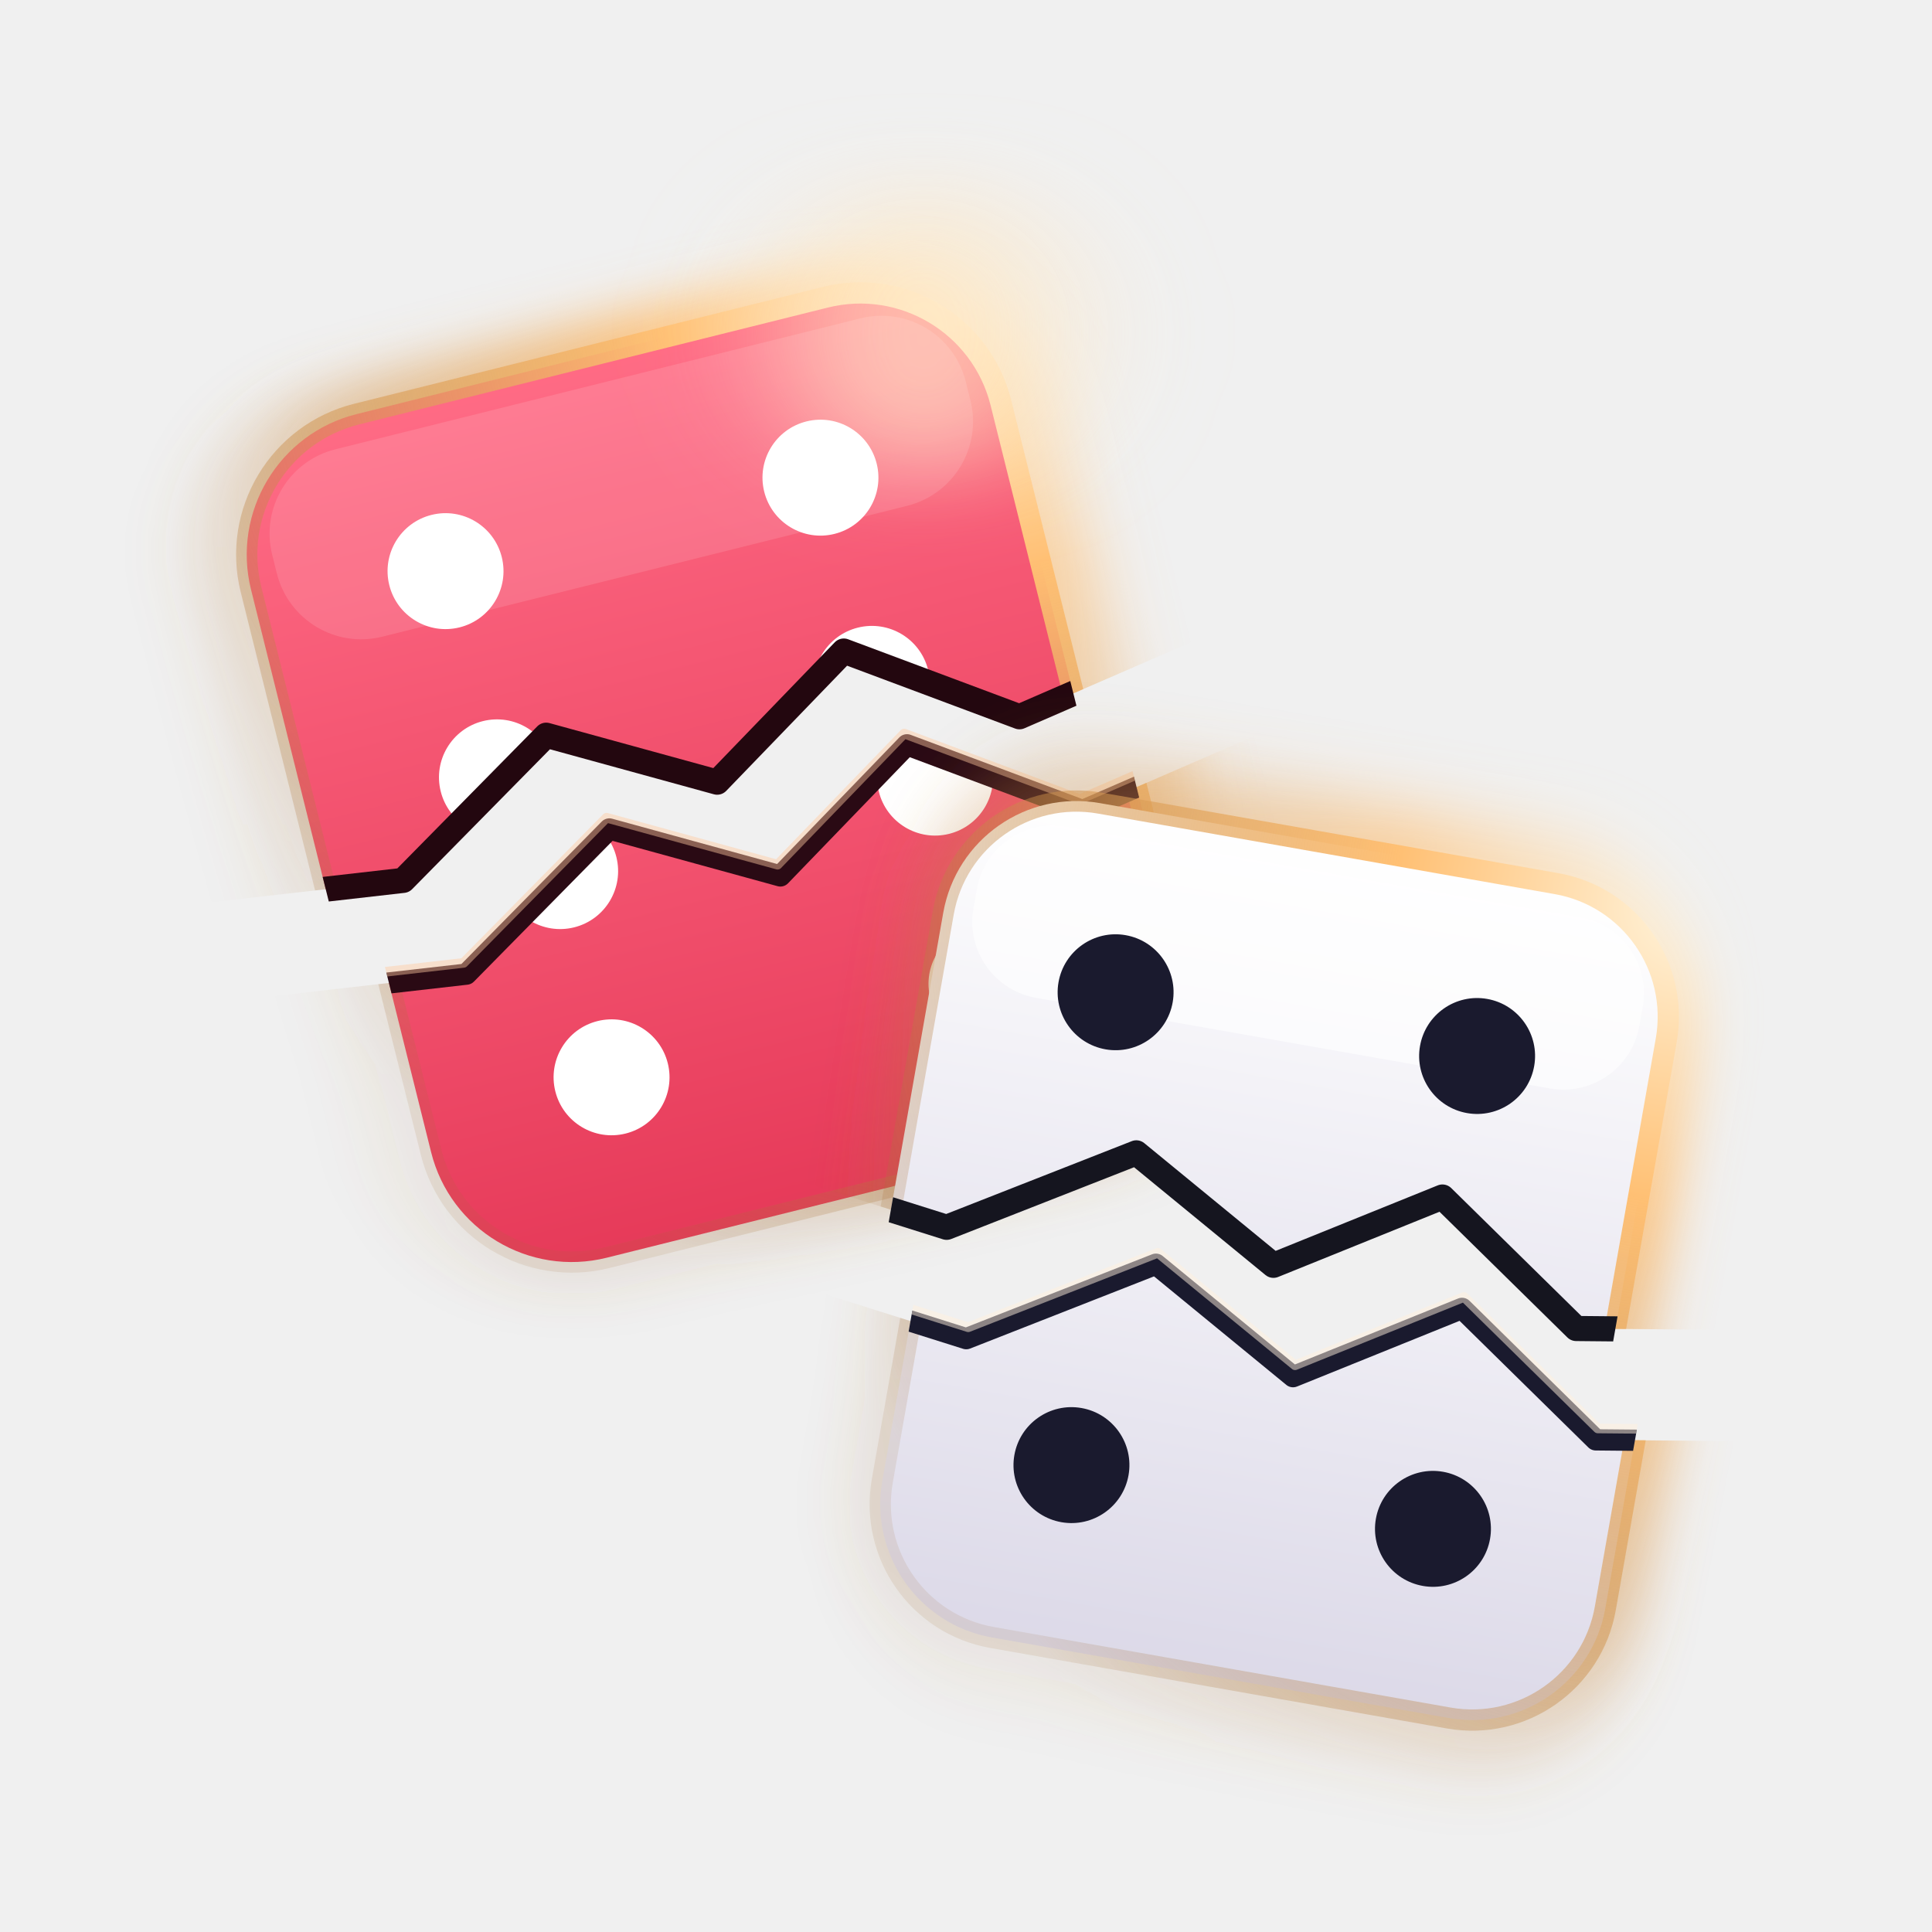
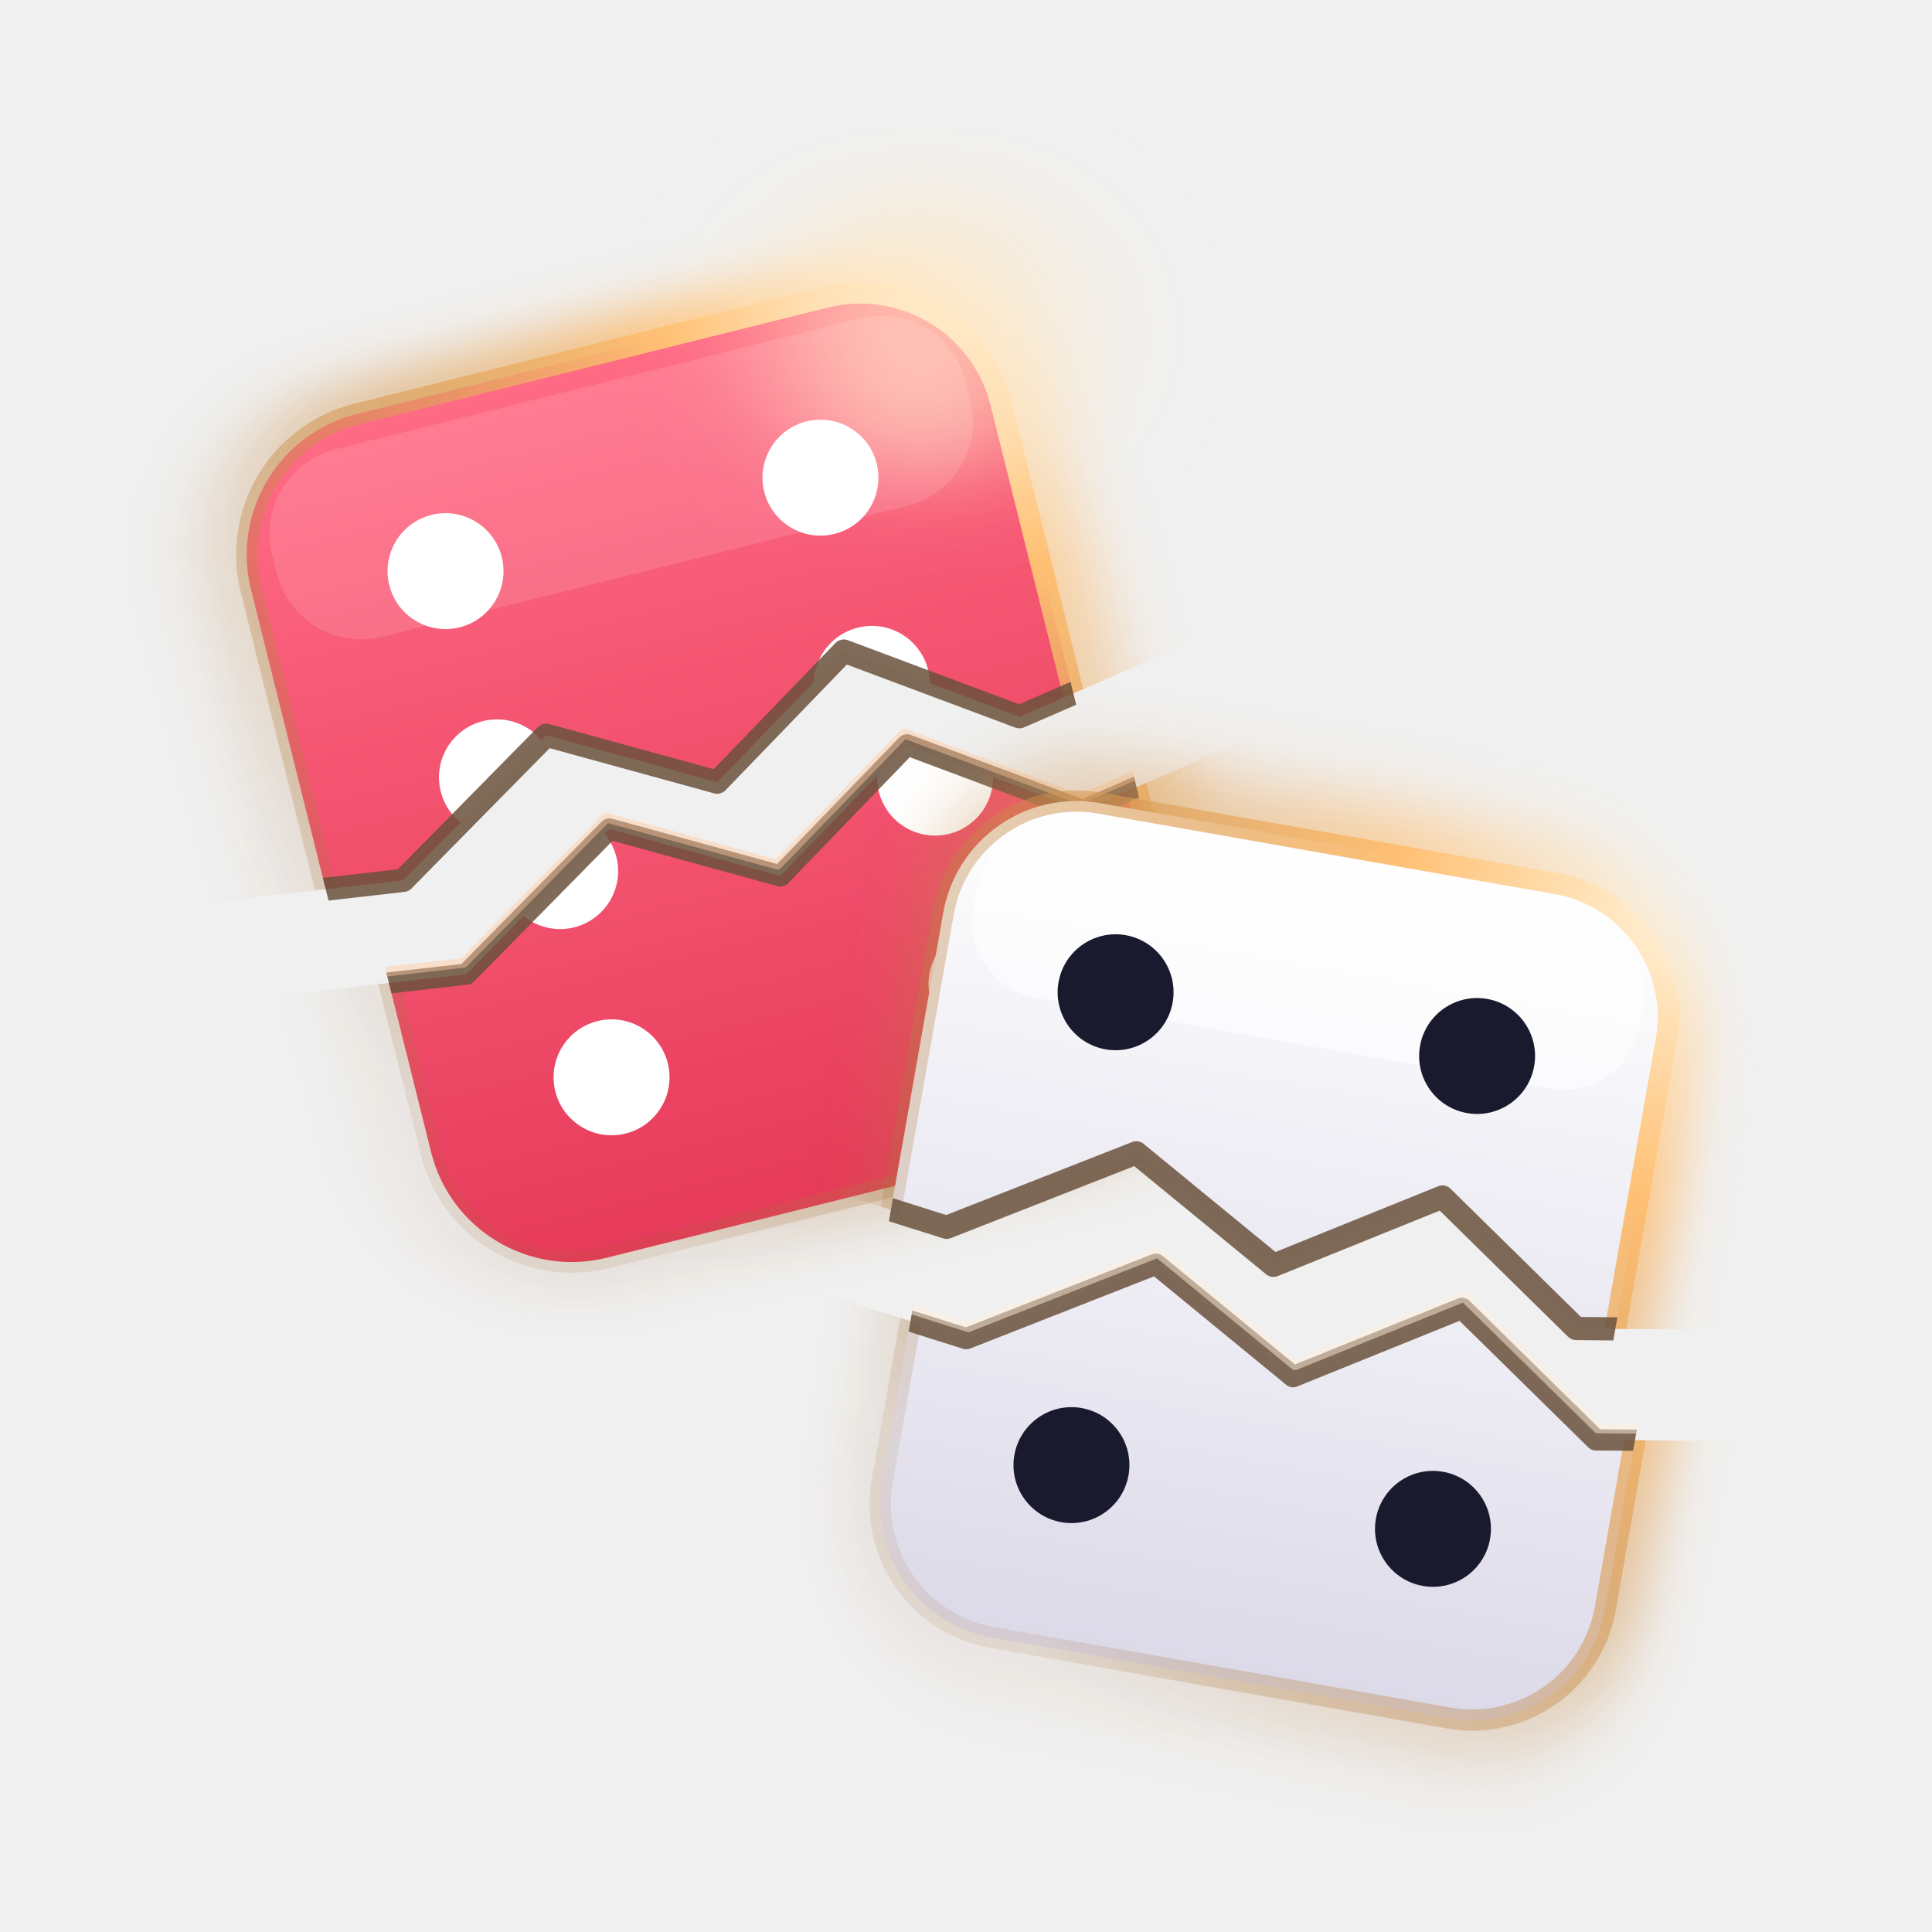
<svg xmlns="http://www.w3.org/2000/svg" viewBox="0 0 200 200" role="img" aria-label="Tensies — broken">
  <defs>
    <filter id="w-glow" x="-50%" y="-50%" width="200%" height="200%">
      <feGaussianBlur stdDeviation="6" />
    </filter>
    <filter id="w-rim" x="-60%" y="-60%" width="220%" height="220%">
      <feGaussianBlur stdDeviation="3.5" />
    </filter>
    <radialGradient id="w-rimg" cx="1" cy="0" r="1.25">
      <stop offset="0" stop-color="#fff4dc" />
      <stop offset="0.32" stop-color="#ffc074" />
      <stop offset="0.7" stop-color="#cf924c" stop-opacity="0.5" />
      <stop offset="1" stop-color="#9c6a35" stop-opacity="0.12" />
    </radialGradient>
    <linearGradient id="l-pink" x1="0" y1="0" x2="0" y2="1">
      <stop offset="0" stop-color="#ff6b85" />
      <stop offset="1" stop-color="#e63a59" />
    </linearGradient>
    <linearGradient id="l-white" x1="0" y1="0" x2="0" y2="1">
      <stop offset="0" stop-color="#ffffff" />
      <stop offset="1" stop-color="#dcd9e8" />
    </linearGradient>
    <clipPath id="l-top">
      <path d="M-70,-80 L70,-80 L70,1 L34,7 L18,-4 L2,6 L-14,-3 L-32,8 L-70,3 Z" />
    </clipPath>
    <clipPath id="l-bot">
      <path d="M-70,80 L70,80 L70,1 L34,7 L18,-4 L2,6 L-14,-3 L-32,8 L-70,3 Z" />
    </clipPath>
    <clipPath id="l-die-p">
      <rect x="-40" y="-40" width="80" height="80" rx="15" />
    </clipPath>
    <clipPath id="l-die-w">
      <rect x="-38" y="-38" width="76" height="76" rx="14" />
    </clipPath>
  </defs>
  <g transform="translate(74 80) rotate(-14)">
    <g transform="translate(-2 -5)">
      <g clip-path="url(#l-top)">
        <rect x="-40" y="-40" width="80" height="80" rx="15" fill="none" stroke="url(#w-rimg)" stroke-width="6.5" filter="url(#w-rim)" />
        <rect x="-40" y="-40" width="80" height="80" rx="15" fill="url(#l-pink)" stroke="url(#w-rimg)" stroke-width="2.2" />
        <circle cx="34" cy="-34" r="15" fill="#ffe7c2" opacity="0.65" filter="url(#w-glow)" />
        <rect x="-37" y="-37" width="74" height="20" rx="9" fill="#ffffff" opacity="0.12" />
        <circle cx="-20" cy="-22" r="6" fill="#fff" />
        <circle cx="-20" cy="0" r="6" fill="#fff" />
        <circle cx="-20" cy="22" r="6" fill="#fff" />
        <circle cx="20" cy="-22" r="6" fill="#fff" />
        <circle cx="20" cy="0" r="6" fill="#fff" />
        <circle cx="20" cy="22" r="6" fill="#fff" />
      </g>
      <g clip-path="url(#l-die-p)">
-         <path d="M70,1 L34,7 L18,-4 L2,6 L-14,-3 L-32,8 L-70,3" fill="none" stroke="#23070f" stroke-width="2.6" stroke-linejoin="round" />
+         <path d="M70,1 L34,7 L18,-4 L2,6 L-14,-3 L-32,8 L-70,3" fill="none" stroke="#6a513c" stroke-width="2.4" stroke-linejoin="round" opacity="0.85" />
      </g>
    </g>
    <g transform="translate(2 6)">
      <g clip-path="url(#l-bot)">
        <rect x="-40" y="-40" width="80" height="80" rx="15" fill="none" stroke="url(#w-rimg)" stroke-width="6.5" filter="url(#w-rim)" />
        <rect x="-40" y="-40" width="80" height="80" rx="15" fill="url(#l-pink)" stroke="url(#w-rimg)" stroke-width="2.2" />
        <circle cx="-20" cy="-22" r="6" fill="#fff" />
        <circle cx="-20" cy="0" r="6" fill="#fff" />
        <circle cx="-20" cy="22" r="6" fill="#fff" />
        <circle cx="20" cy="-22" r="6" fill="#fff" />
        <circle cx="20" cy="0" r="6" fill="#fff" />
        <circle cx="20" cy="22" r="6" fill="#fff" />
      </g>
      <g clip-path="url(#l-die-p)">
-         <path d="M70,1 L34,7 L18,-4 L2,6 L-14,-3 L-32,8 L-70,3" fill="none" stroke="#2a0a14" stroke-width="2.2" stroke-linejoin="round" />
+         <path d="M70,1 L34,7 L18,-4 L2,6 L-14,-3 L-32,8 L-70,3" fill="none" stroke="#6a513c" stroke-width="2.2" stroke-linejoin="round" opacity="0.85" />
        <path d="M70,1 L34,7 L18,-4 L2,6 L-14,-3 L-32,8 L-70,3" fill="none" stroke="#ffcaa0" stroke-width="1" stroke-linejoin="round" opacity="0.45" transform="translate(0 -1.2)" />
      </g>
    </g>
  </g>
  <g transform="translate(132 130) rotate(10)">
    <g transform="translate(-2 -5)">
      <g clip-path="url(#l-top)">
        <rect x="-38" y="-38" width="76" height="76" rx="14" fill="none" stroke="url(#w-rimg)" stroke-width="6.5" filter="url(#w-rim)" />
        <rect x="-38" y="-38" width="76" height="76" rx="14" fill="url(#l-white)" stroke="url(#w-rimg)" stroke-width="2.2" />
        <rect x="-35" y="-35" width="70" height="18" rx="8" fill="#ffffff" opacity="0.6" />
        <circle cx="-19" cy="-19" r="6" fill="#1a1a2e" />
        <circle cx="19" cy="-19" r="6" fill="#1a1a2e" />
        <circle cx="-19" cy="19" r="6" fill="#1a1a2e" />
        <circle cx="19" cy="19" r="6" fill="#1a1a2e" />
      </g>
      <g clip-path="url(#l-die-w)">
-         <path d="M70,1 L34,7 L18,-4 L2,6 L-14,-3 L-32,8 L-70,3" fill="none" stroke="#15151f" stroke-width="2.6" stroke-linejoin="round" />
+         <path d="M70,1 L34,7 L18,-4 L2,6 L-14,-3 L-32,8 L-70,3" fill="none" stroke="#6a513c" stroke-width="2.4" stroke-linejoin="round" opacity="0.85" />
      </g>
    </g>
    <g transform="translate(2 6)">
      <g clip-path="url(#l-bot)">
        <rect x="-38" y="-38" width="76" height="76" rx="14" fill="none" stroke="url(#w-rimg)" stroke-width="6.5" filter="url(#w-rim)" />
        <rect x="-38" y="-38" width="76" height="76" rx="14" fill="url(#l-white)" stroke="url(#w-rimg)" stroke-width="2.2" />
        <circle cx="-19" cy="-19" r="6" fill="#1a1a2e" />
        <circle cx="19" cy="-19" r="6" fill="#1a1a2e" />
        <circle cx="-19" cy="19" r="6" fill="#1a1a2e" />
        <circle cx="19" cy="19" r="6" fill="#1a1a2e" />
      </g>
      <g clip-path="url(#l-die-w)">
-         <path d="M70,1 L34,7 L18,-4 L2,6 L-14,-3 L-32,8 L-70,3" fill="none" stroke="#1a1a2e" stroke-width="2.2" stroke-linejoin="round" />
+         <path d="M70,1 L34,7 L18,-4 L2,6 L-14,-3 L-32,8 L-70,3" fill="none" stroke="#6a513c" stroke-width="2.2" stroke-linejoin="round" opacity="0.85" />
        <path d="M70,1 L34,7 L18,-4 L2,6 L-14,-3 L-32,8 L-70,3" fill="none" stroke="#fff0dc" stroke-width="1" stroke-linejoin="round" opacity="0.5" transform="translate(0 -1.2)" />
      </g>
    </g>
  </g>
</svg>
